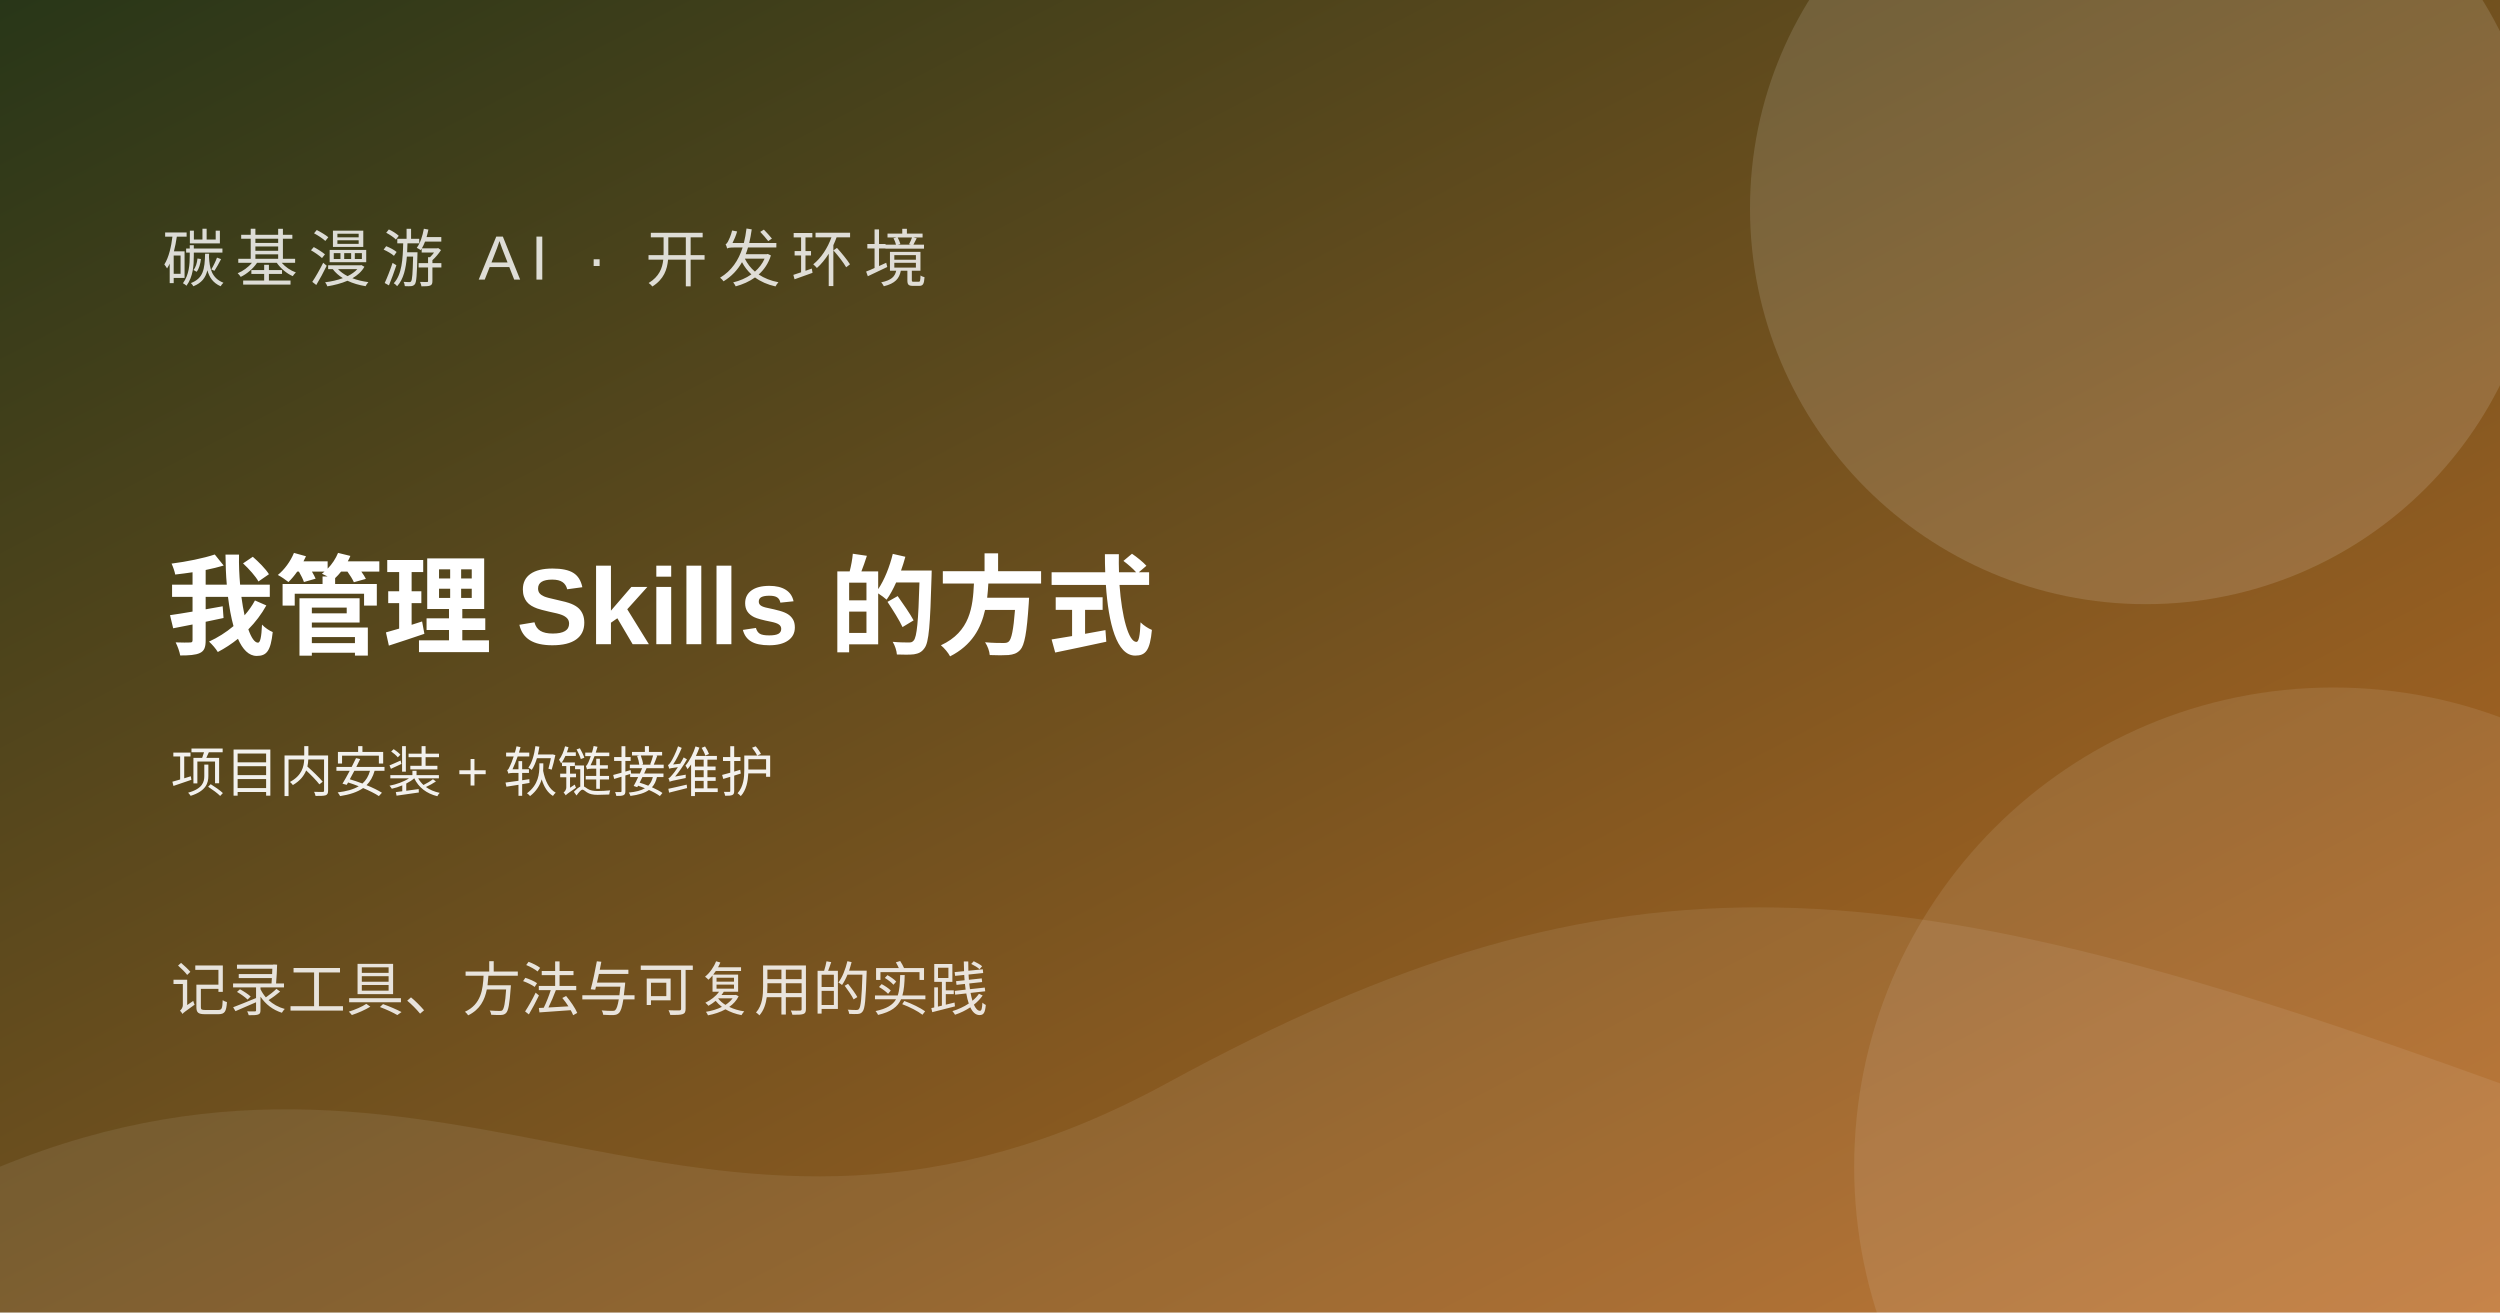
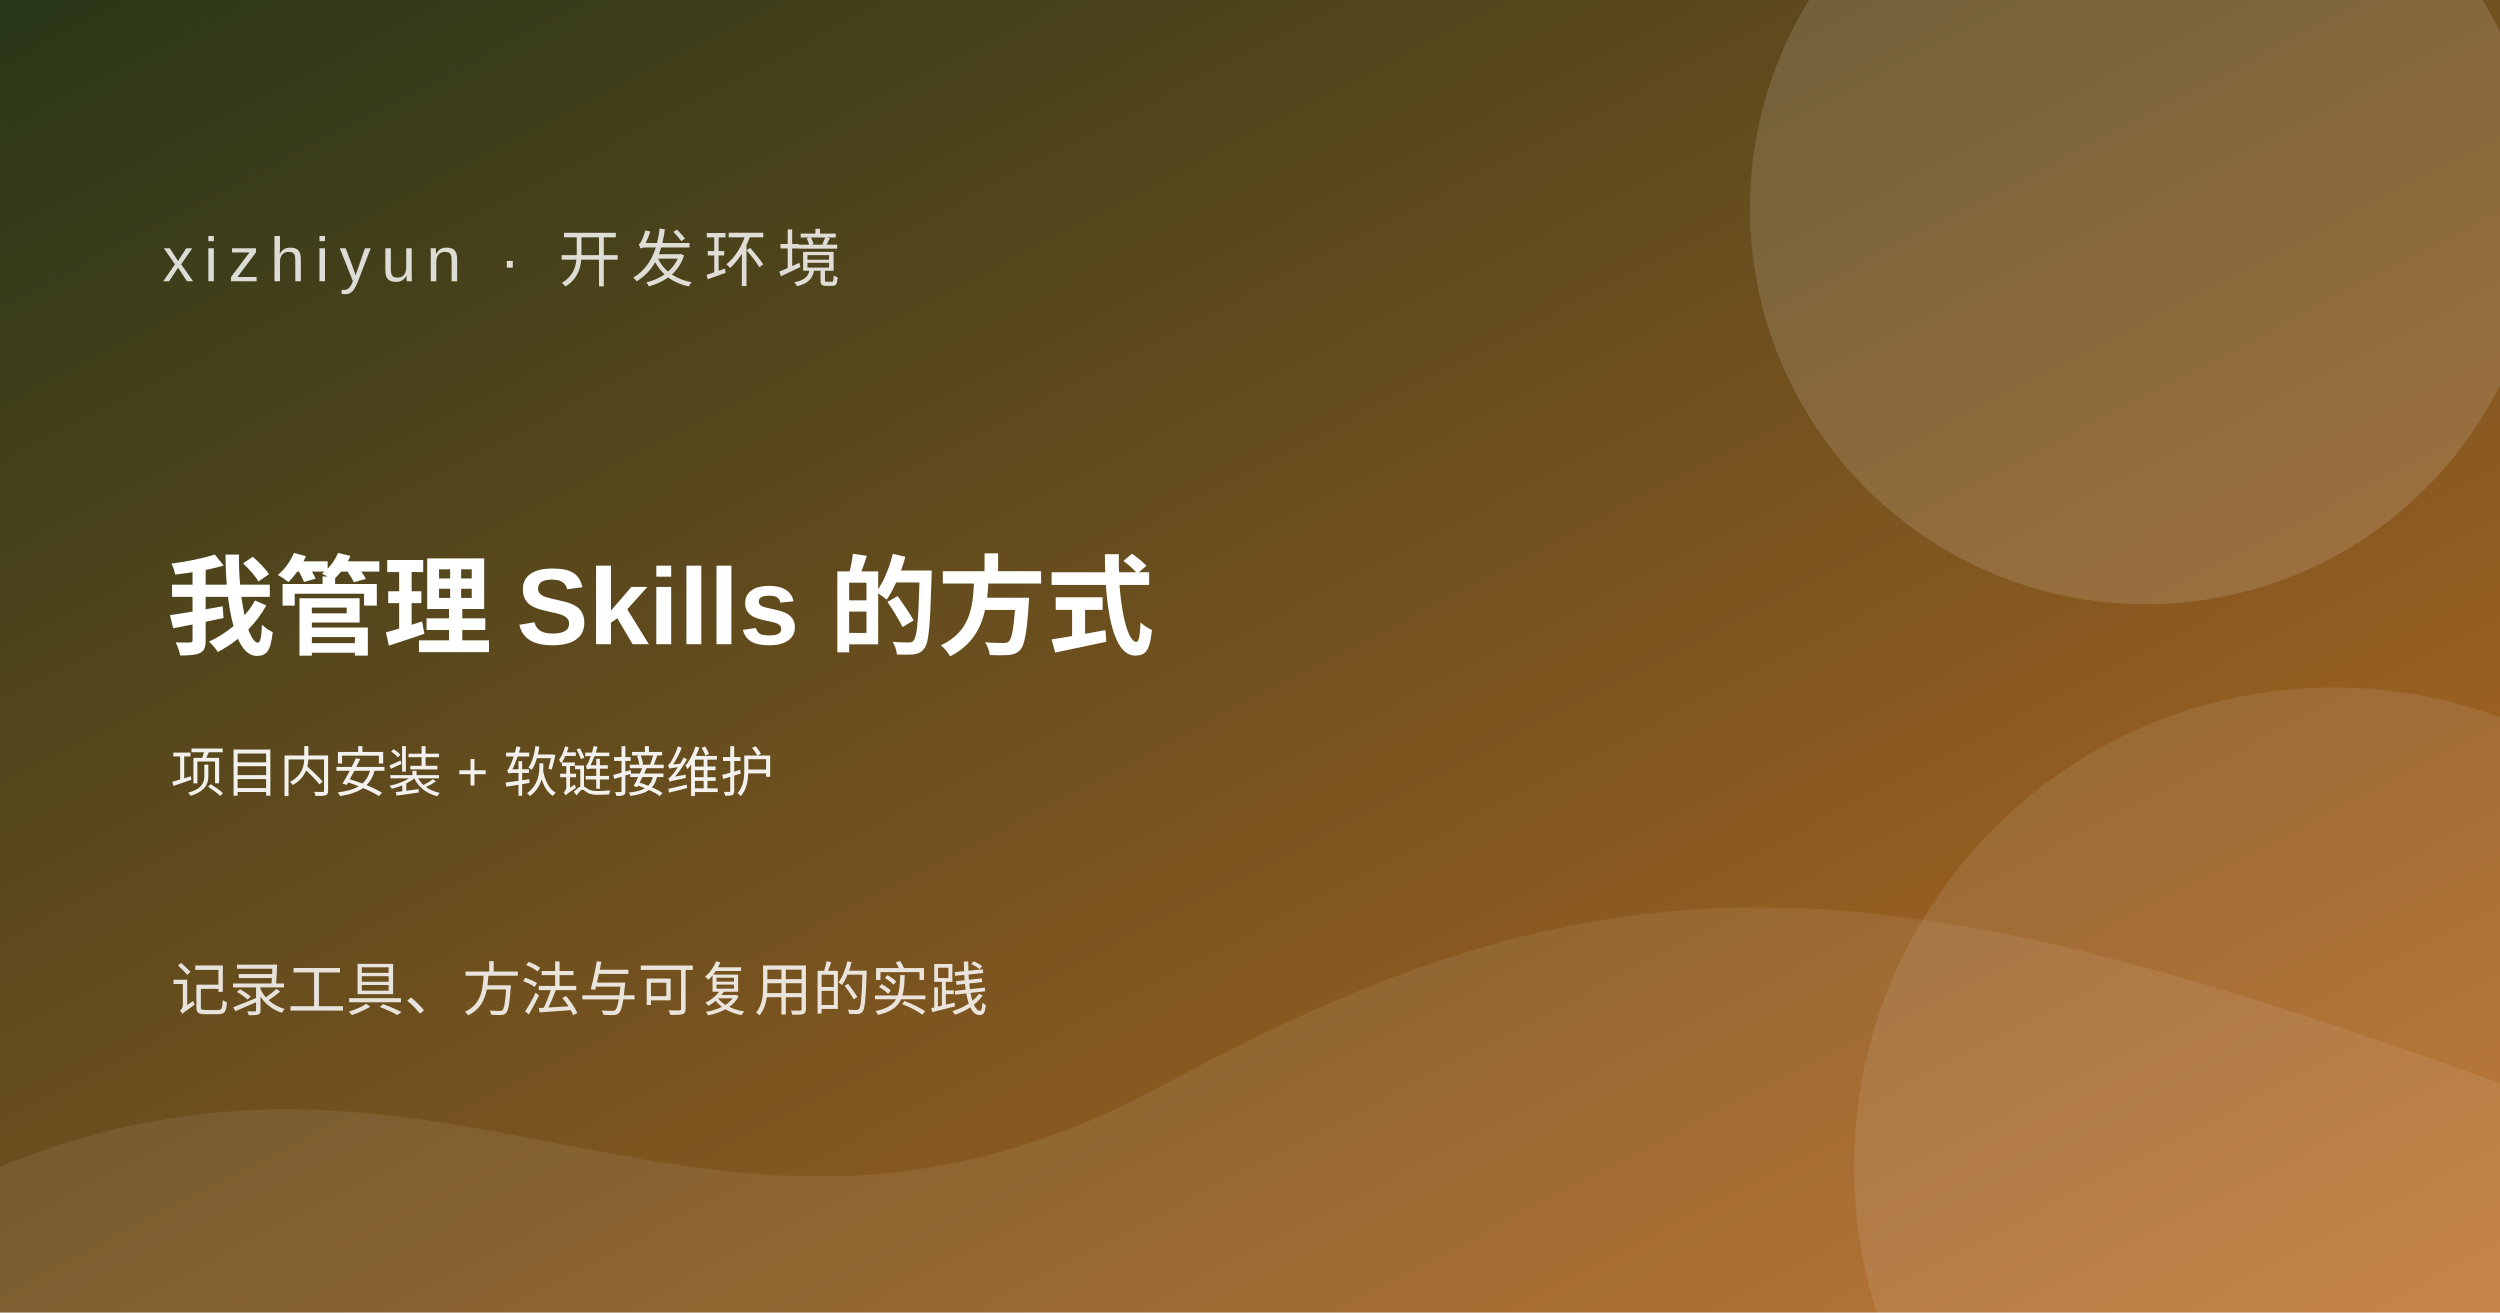
<svg xmlns="http://www.w3.org/2000/svg" viewBox="0 0 1200 630" role="img" aria-labelledby="title desc">
  <defs>
    <linearGradient id="bg" x1="0" y1="0" x2="1" y2="1">
      <stop offset="0" stop-color="#283618" />
      <stop offset="1" stop-color="#bc6c25" />
    </linearGradient>
  </defs>
  <rect width="1200" height="630" fill="url(#bg)" />
  <circle cx="1030" cy="100" r="190" fill="#fff" fill-opacity=".13" />
  <circle cx="1120" cy="560" r="230" fill="#fff" fill-opacity=".09" />
  <path d="M0 560C220 470 340 640 560 520s350-105 640 0v110H0z" fill="#fff" fill-opacity=".08" />
-   <text x="78" y="135" fill="#fff" fill-opacity=".82" font-family="Arial, 'Microsoft YaHei', sans-serif" font-size="30" letter-spacing="5">碳基漫游 AI · 开发环境</text>
+   <text x="78" y="135" fill="#fff" fill-opacity=".82" font-family="Arial, 'Microsoft YaHei', sans-serif" font-size="30" letter-spacing="5">xizhiyun · 开发环境</text>
  <text x="80" y="310" fill="#fff" font-family="Arial, 'Microsoft YaHei', sans-serif" font-size="52" font-weight="800">我管理 Skills 的方式</text>
  <text x="82" y="380" fill="#fff" fill-opacity=".92" font-family="Arial, 'Microsoft YaHei', sans-serif" font-size="26">项目内安装 + 软链接维护</text>
  <text x="82" y="485" fill="#fff" fill-opacity=".84" font-family="Arial, 'Microsoft YaHei', sans-serif" font-size="28">记录工具、方法与可复用的实践</text>
</svg>
